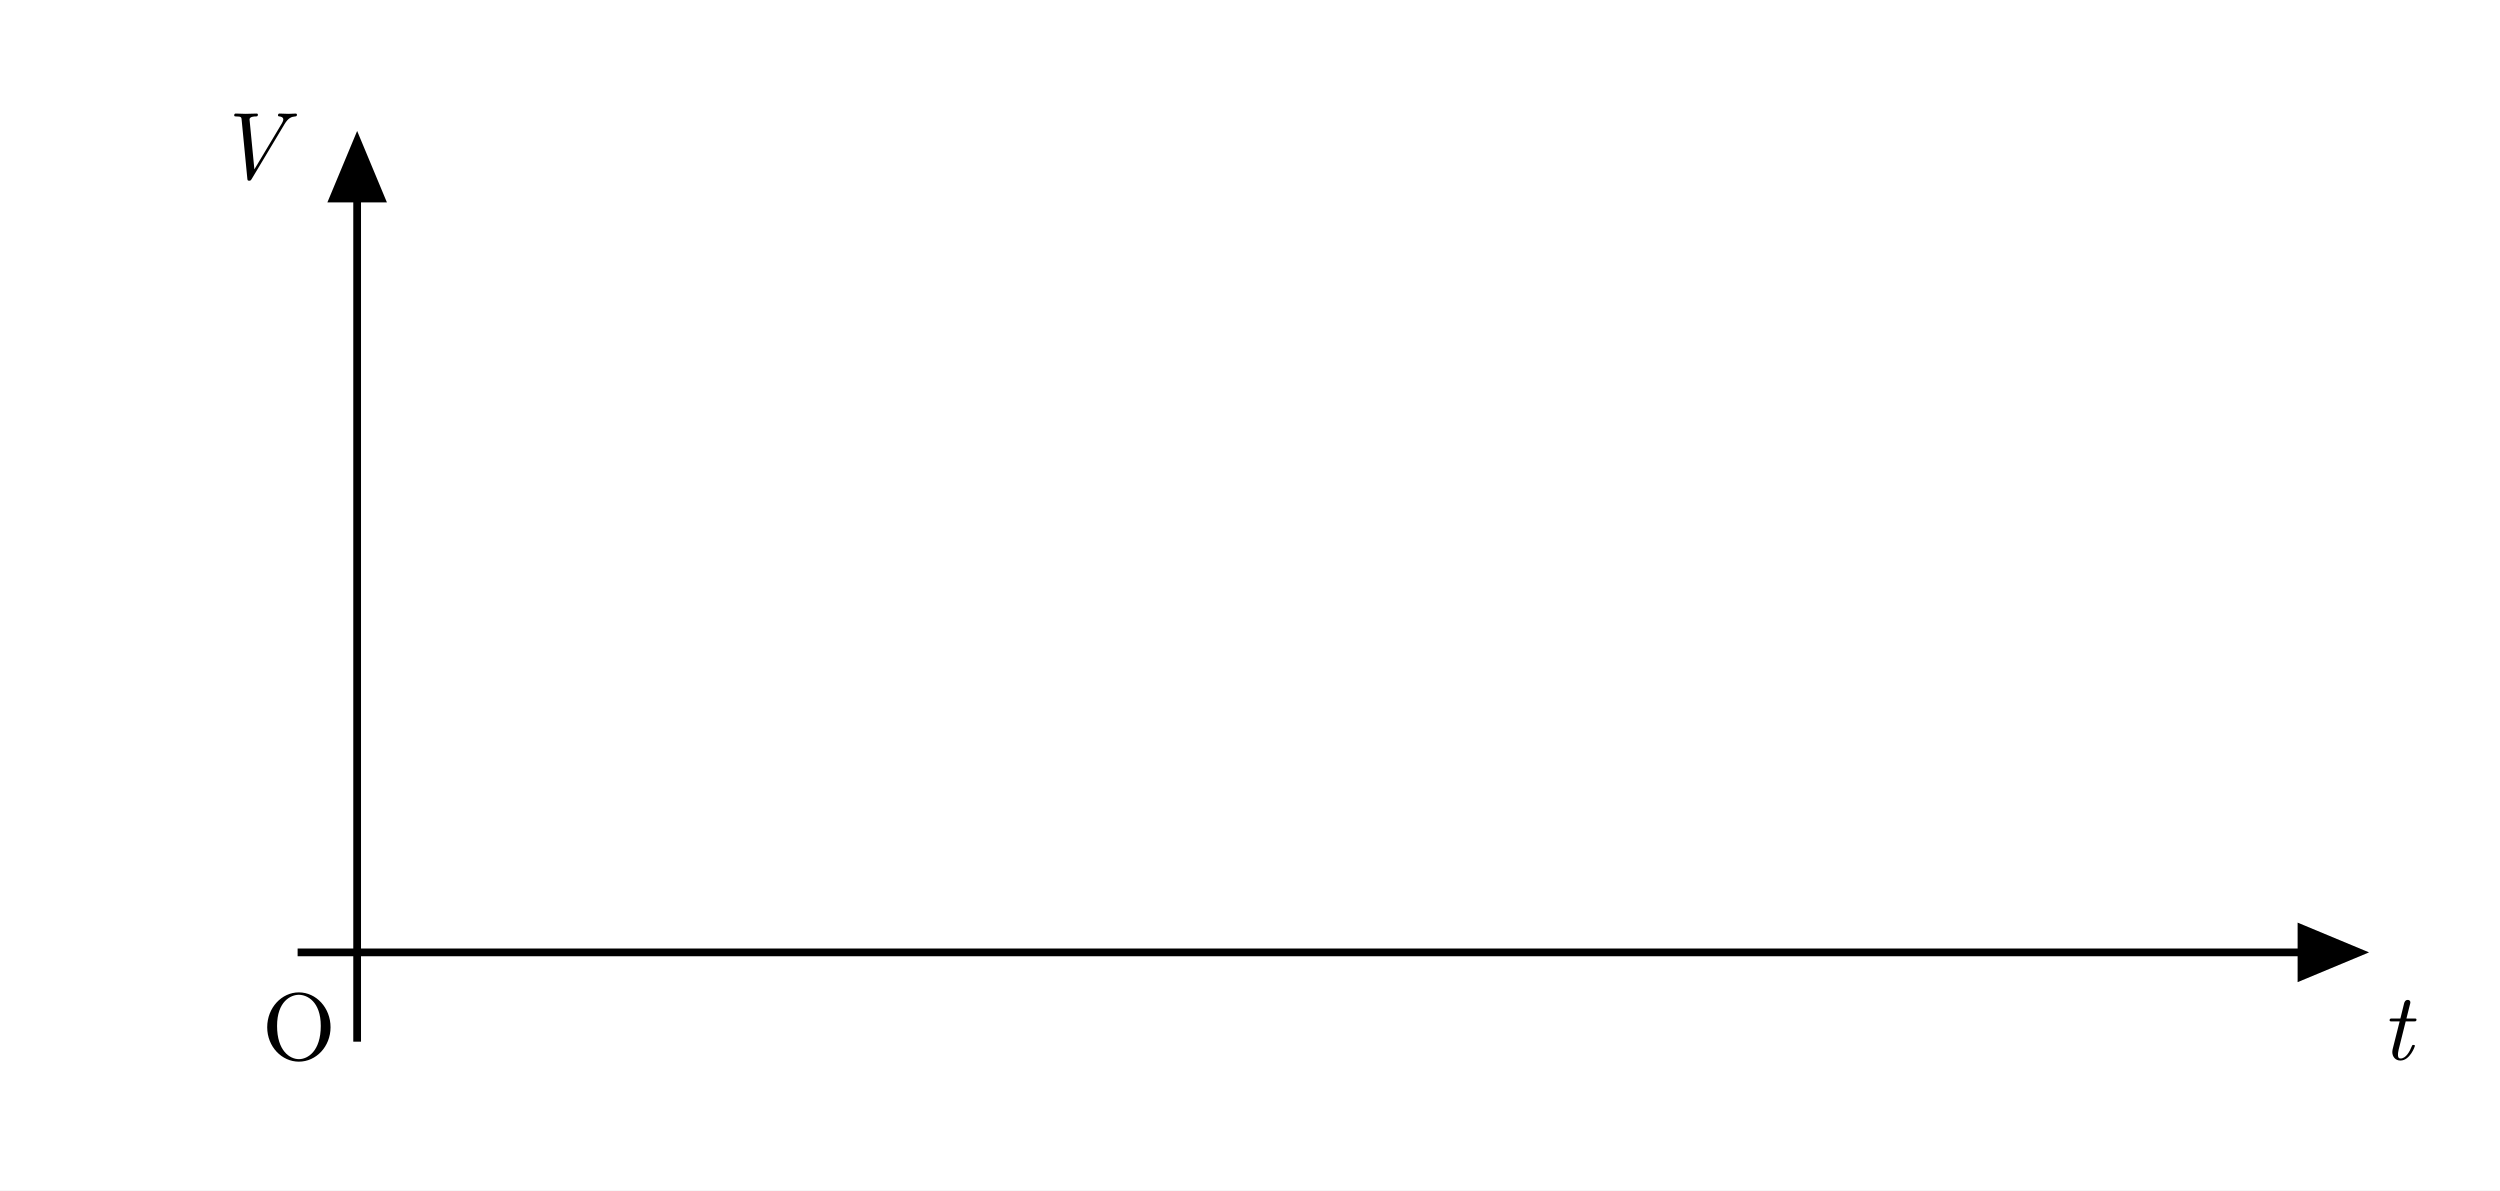
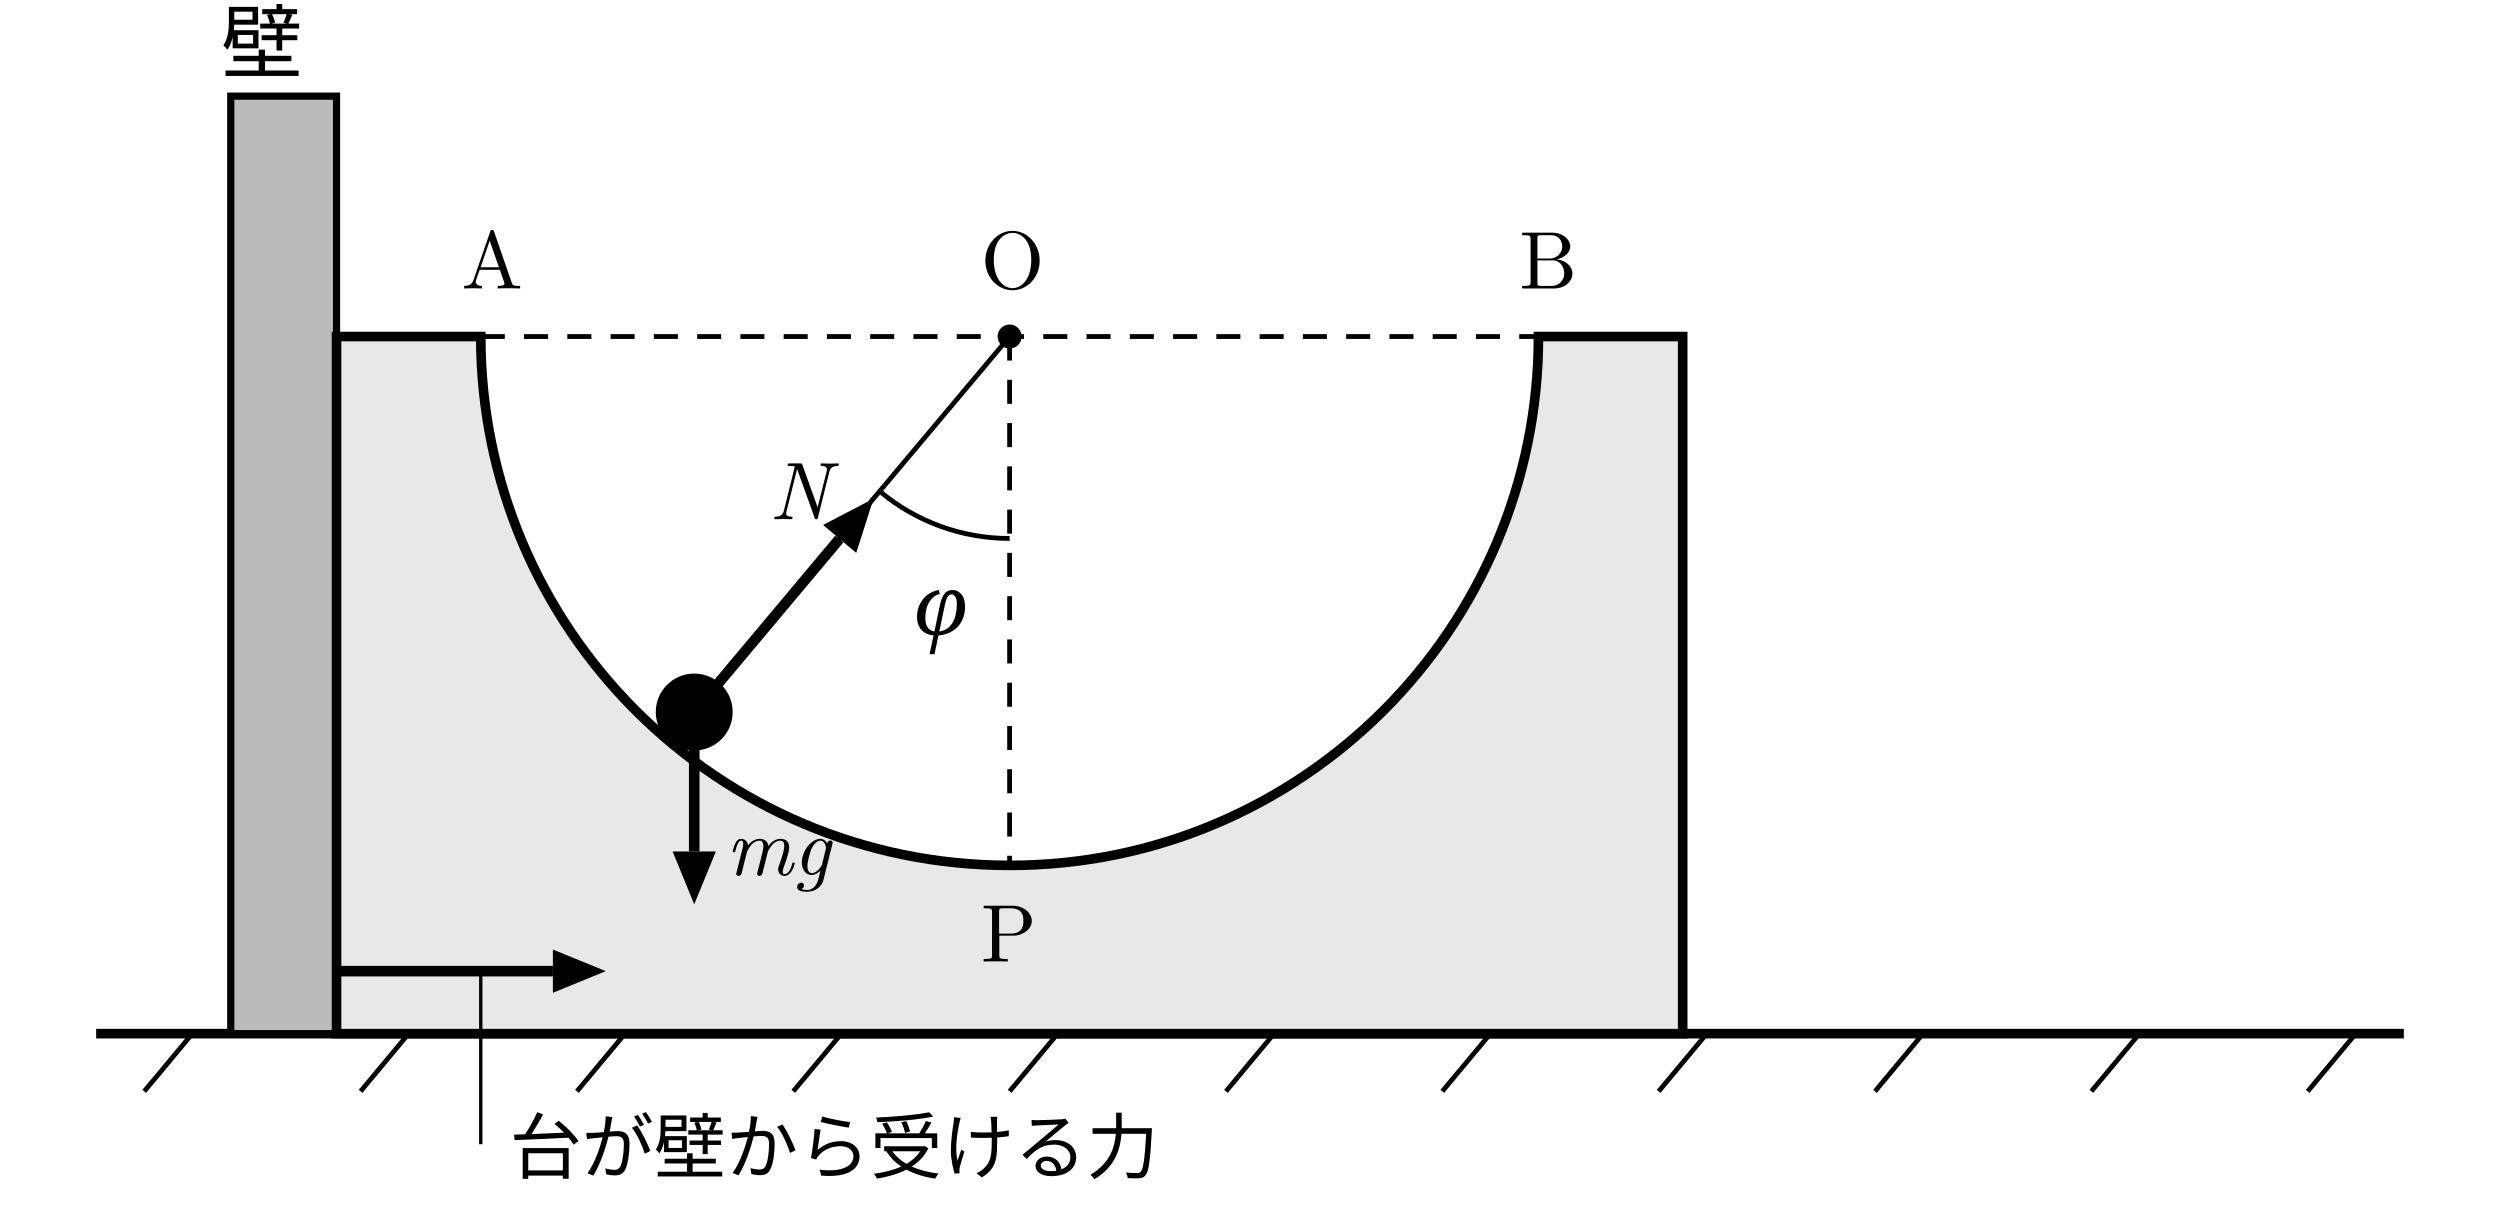
- <svg xmlns="http://www.w3.org/2000/svg" viewBox="0 0 420 200" width="420" height="200" font-family="Latin Modern Roman, IPAexMincho, serif" font-size="16">
-   <rect width="420" height="200" fill="#fff" />
-   <line x1="50" y1="160" x2="390" y2="160" stroke="#000" stroke-width="1.3" />
-   <path d="M398 160 L386 155 L386 165 Z" fill="#000" />
-   <line x1="60" y1="175" x2="60" y2="30" stroke="#000" stroke-width="1.3" />
-   <path d="M60 22 L55 34 L65 34 Z" fill="#000" />
-   <text x="44" y="178">O</text>
-   <text x="400" y="178" font-style="italic">t</text>
-   <text x="36" y="30" font-style="italic">V</text>
+ <svg xmlns="http://www.w3.org/2000/svg" viewBox="0 0 520 255" width="520" height="255" font-family="Latin Modern Roman, IPAexMincho, serif" font-size="17">
+   <rect width="520" height="255" fill="#fff" />
+   <line x1="20" y1="215" x2="500" y2="215" stroke="#000" stroke-width="2" />
+   <line x1="40" y1="215" x2="30" y2="227" stroke="#000" stroke-width="1" />
+   <line x1="85" y1="215" x2="75" y2="227" stroke="#000" stroke-width="1" />
+   <line x1="130" y1="215" x2="120" y2="227" stroke="#000" stroke-width="1" />
+   <line x1="175" y1="215" x2="165" y2="227" stroke="#000" stroke-width="1" />
+   <line x1="220" y1="215" x2="210" y2="227" stroke="#000" stroke-width="1" />
+   <line x1="265" y1="215" x2="255" y2="227" stroke="#000" stroke-width="1" />
+   <line x1="310" y1="215" x2="300" y2="227" stroke="#000" stroke-width="1" />
+   <line x1="355" y1="215" x2="345" y2="227" stroke="#000" stroke-width="1" />
+   <line x1="400" y1="215" x2="390" y2="227" stroke="#000" stroke-width="1" />
+   <line x1="445" y1="215" x2="435" y2="227" stroke="#000" stroke-width="1" />
+   <line x1="490" y1="215" x2="480" y2="227" stroke="#000" stroke-width="1" />
+   <rect x="48" y="20" width="22" height="195" fill="#bbb" stroke="#000" stroke-width="1.5" />
+   <text x="46" y="15">壁</text>
+   <path d="M70 70 L100 70 A110 110 0 0 0 320 70 L350 70 L350 215 L70 215 Z" fill="#e8e8e8" stroke="#000" stroke-width="2" />
+   <circle cx="210" cy="70" r="2.5" fill="#000" />
+   <line x1="100" y1="70" x2="320" y2="70" stroke="#000" stroke-width="1" stroke-dasharray="5 4" />
+   <line x1="210" y1="70" x2="210" y2="180" stroke="#000" stroke-width="1" stroke-dasharray="5 4" />
+   <text x="204" y="60">O</text>
+   <text x="96" y="60">A</text>
+   <text x="316" y="60">B</text>
+   <text x="204" y="200">P</text>
+   <line x1="210" y1="70" x2="144.4" y2="148.1" stroke="#000" stroke-width="1" />
+   <circle cx="144.4" cy="148.1" r="8" fill="#000" />
+   <line x1="144.4" y1="148.1" x2="174.6" y2="112.1" stroke="#000" stroke-width="2.2" />
+   <polygon points="181.7,103.7 178.1,115.0 171.2,109.2" fill="#000" />
+   <text x="160" y="108" font-style="italic">N</text>
+   <line x1="144.4" y1="148.1" x2="144.4" y2="177.1" stroke="#000" stroke-width="2.2" />
+   <polygon points="144.4,188.1 139.9,177.1 148.9,177.1" fill="#000" />
+   <text x="151" y="182">
+     <tspan font-style="italic">mg</tspan>
+   </text>
+   <path d="M210 112 A42 42 0 0 1 183 102.2" fill="none" stroke="#000" />
+   <text x="190" y="132" font-style="italic">φ</text>
+   <line x1="70.0" y1="202.0" x2="115.0" y2="202.0" stroke="#000" stroke-width="2.2" />
+   <polygon points="126.0,202.0 115.0,206.5 115.0,197.5" fill="#000" />
+   <line x1="100" y1="202" x2="100" y2="238" stroke="#000" stroke-width="0.7" />
+   <text x="106" y="244" font-size="15">台が壁から受ける力</text>
</svg>
